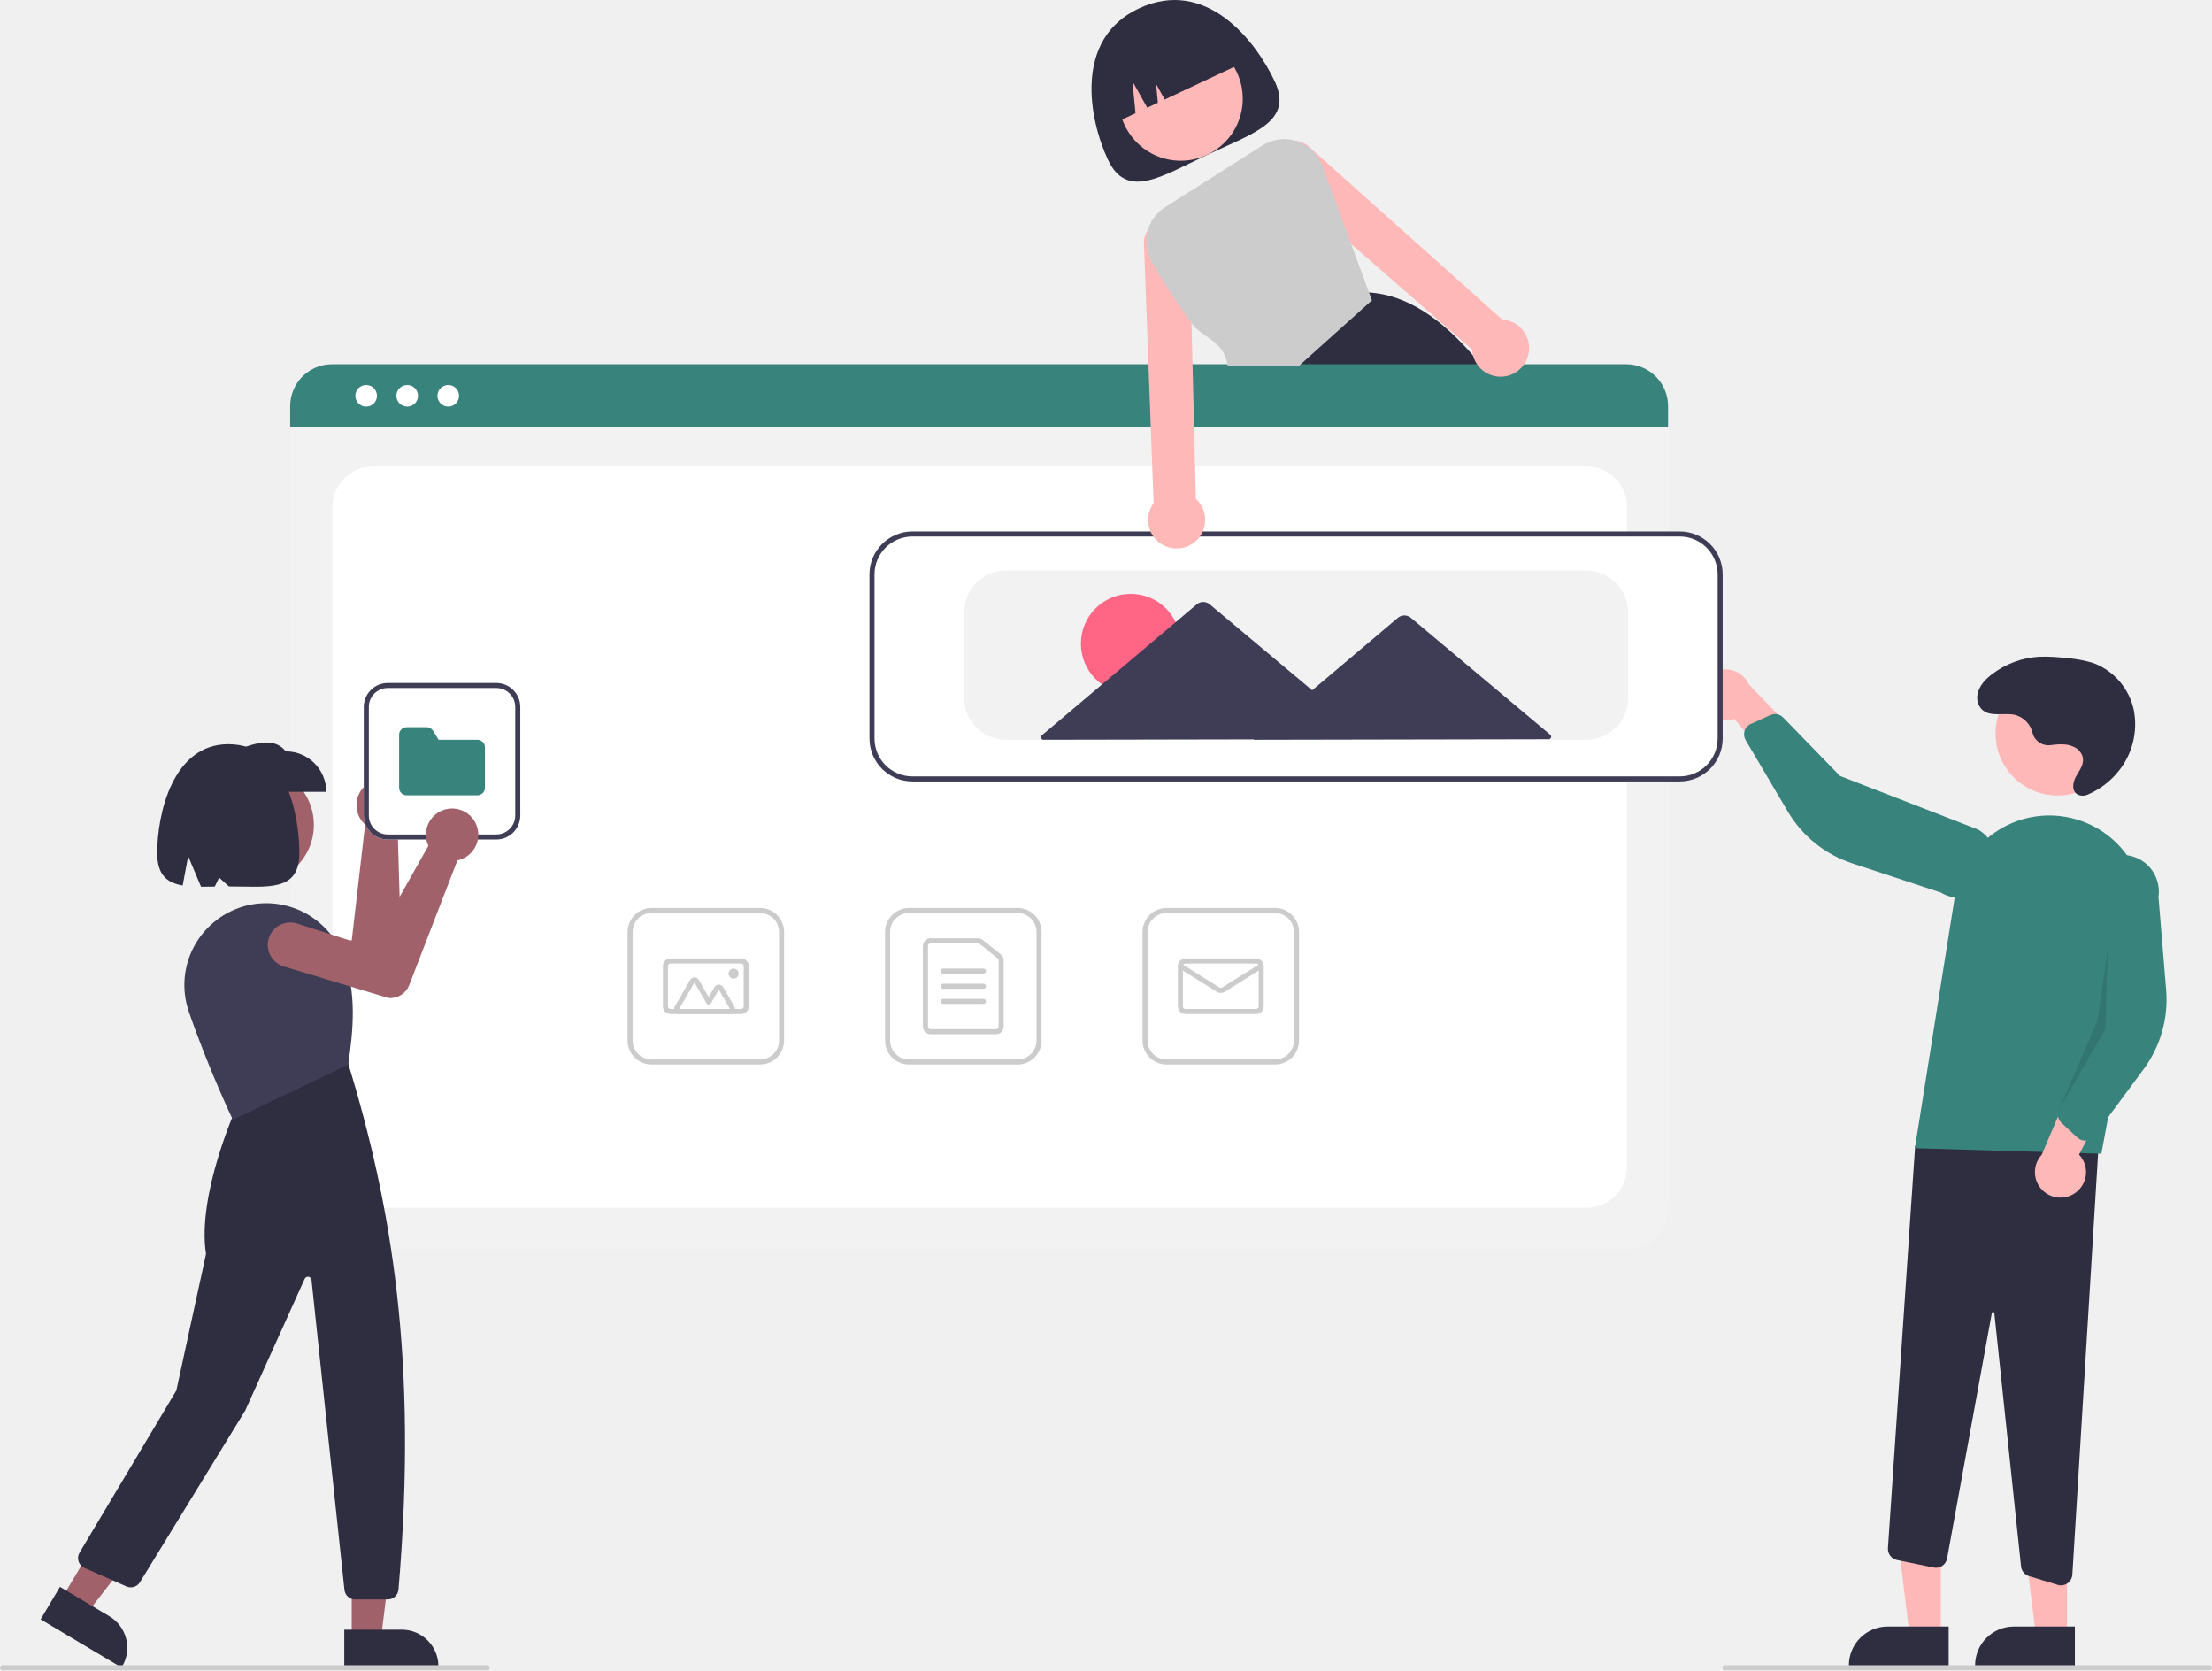
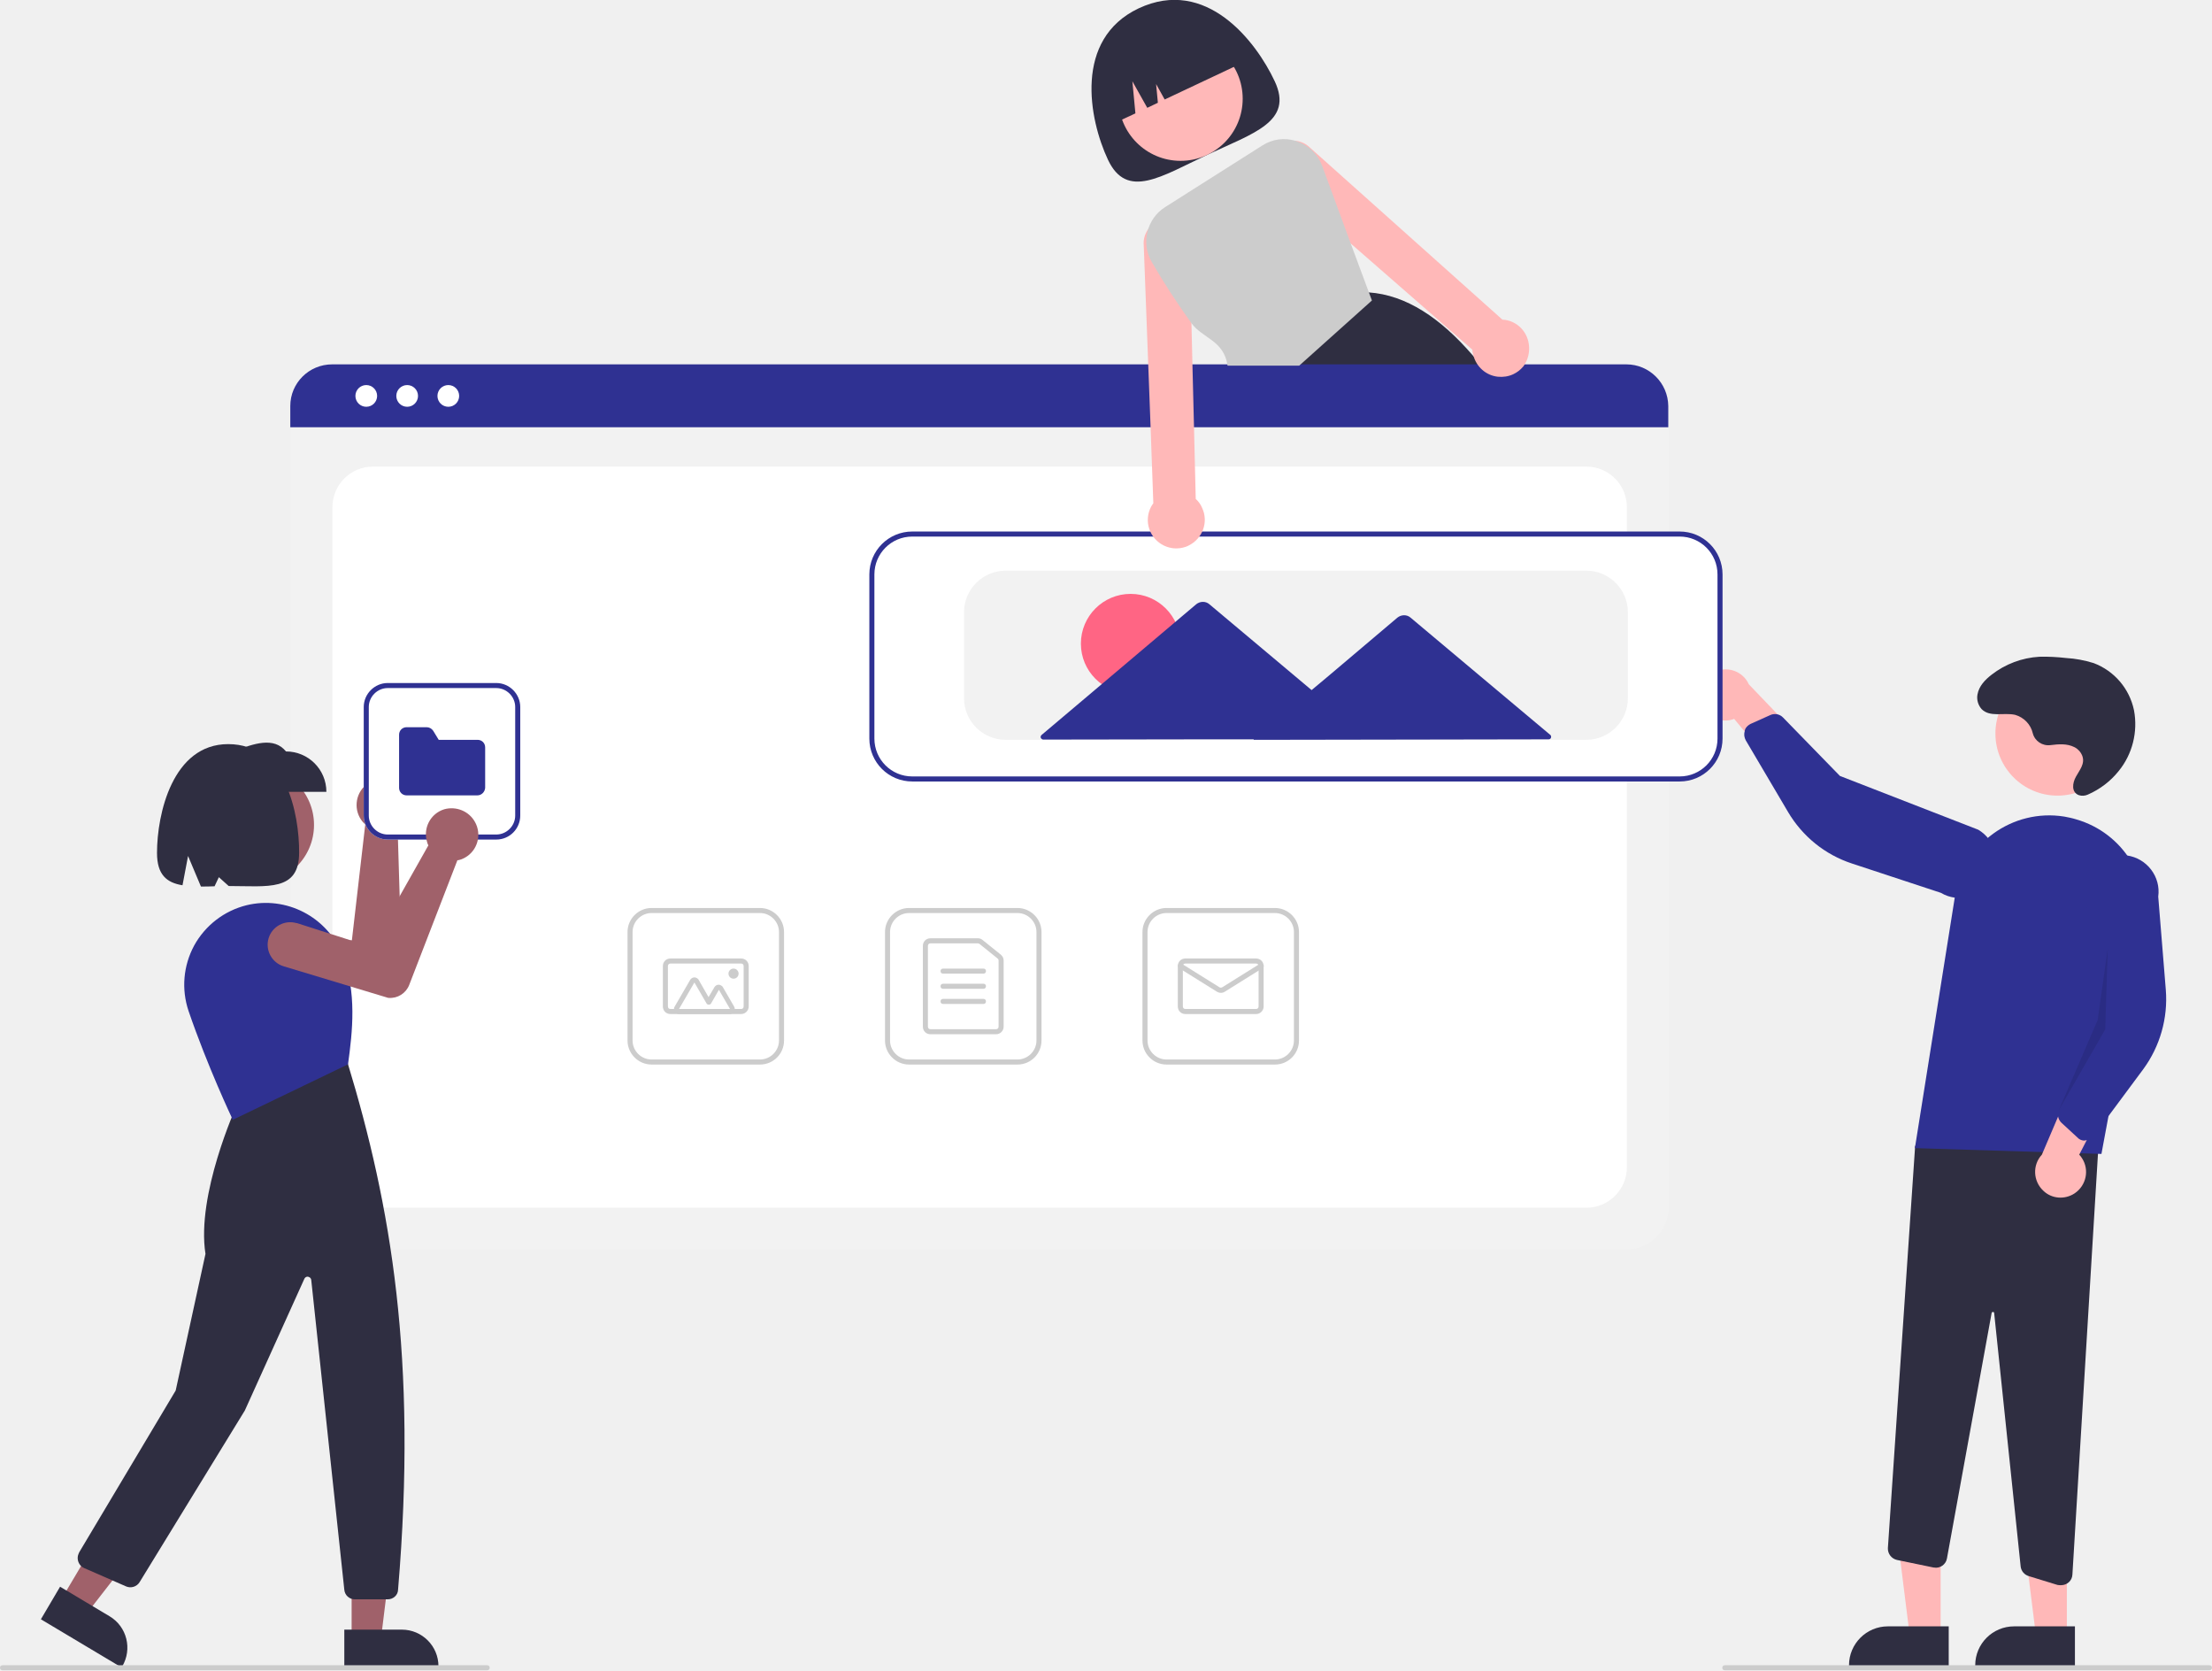
- <svg xmlns="http://www.w3.org/2000/svg" data-name="Layer 1" width="876.272" height="661.473" viewBox="0 0 876.272 661.473">
-   <path d="M685.834,138.655c7.516,15.995-8.411,20.526-26.655,29.099s-31.898,17.942-39.414,1.947-13.615-47.743,12.195-59.871C658.66,97.284,678.318,122.659,685.834,138.655Z" transform="translate(-180.8642 -106.4605)" fill="#2f2e41" />
-   <circle cx="467.746" cy="39.089" r="24.561" fill="#ffb8b8" />
-   <path d="M770.29,254.473c-.85-1.11-1.7-2.2-2.56-3.26q-1.665-2.07-3.35-4.01c-12.73-14.69-26.27-23.94-41.18-24.93h-.02l-.22-.02-29.71,28.96-10.1,9.84.22.54,5.45,13.57h95.49A234.834,234.834,0,0,0,770.29,254.473Z" transform="translate(-180.8642 -106.4605)" fill="#2f2e41" />
-   <path d="M621.902,155.438l0,0,8.792-4.131-1.225-12.683,5.879,10.496,4.202-1.975-.714-7.399,3.43,6.123,31.224-14.673,0,0a26,26,0,0,0-34.589-12.474l-4.525,2.126A26,26,0,0,0,621.902,155.438Z" transform="translate(-180.8642 -106.4605)" fill="#2f2e41" />
-   <path d="M825.39,601.261H312.552a16.519,16.519,0,0,1-16.5-16.5V276.607a12.102,12.102,0,0,1,12.088-12.088H829.593a12.311,12.311,0,0,1,12.297,12.297V584.761A16.519,16.519,0,0,1,825.39,601.261Z" transform="translate(-180.8642 -106.4605)" fill="#f2f2f2" />
-   <path d="M328.552,584.761h480.839a16,16,0,0,0,16-16V307.213a16,16,0,0,0-16-16H328.552a16,16,0,0,0-16,16V568.761A16,16,0,0,0,328.552,584.761Z" transform="translate(-180.8642 -106.4605)" fill="#fff" />
-   <path d="M841.66,275.663H295.82v-8.4a16.574,16.574,0,0,1,16.56-16.55H825.1a16.574,16.574,0,0,1,16.56,16.55Z" transform="translate(-180.8642 -106.4605)" fill="#39837D" />
-   <circle cx="145.051" cy="156.752" r="4.283" fill="#fff" />
-   <circle cx="161.31" cy="156.752" r="4.283" fill="#fff" />
-   <circle cx="177.569" cy="156.752" r="4.283" fill="#fff" />
-   <path d="M583.974,528.04h-43a9.511,9.511,0,0,1-9.5-9.5v-43a9.511,9.511,0,0,1,9.5-9.5h43a9.511,9.511,0,0,1,9.5,9.5v43A9.511,9.511,0,0,1,583.974,528.04Zm-43-60a7.508,7.508,0,0,0-7.5,7.5v43a7.508,7.508,0,0,0,7.5,7.5h43a7.508,7.508,0,0,0,7.5-7.5v-43a7.508,7.508,0,0,0-7.5-7.5Z" transform="translate(-180.8642 -106.4605)" fill="#ccc" />
-   <path d="M575.474,516.04h-26a3.003,3.003,0,0,1-3-3v-32a3.003,3.003,0,0,1,3-3h18.839a3.007,3.007,0,0,1,1.879.662l7.16,5.754a2.984,2.984,0,0,1,1.121,2.338v26.246A3.003,3.003,0,0,1,575.474,516.04Zm-26-36a1.001,1.001,0,0,0-1,1v32a1.001,1.001,0,0,0,1,1h26a1.001,1.001,0,0,0,1-1v-26.246a.995.995,0,0,0-.374-.779l-7.161-5.754a1.002,1.002,0,0,0-.626-.22Z" transform="translate(-180.8642 -106.4605)" fill="#ccc" />
-   <path d="M570.474,492.04h-16a1,1,0,0,1,0-2h16a1,1,0,0,1,0,2Z" transform="translate(-180.8642 -106.4605)" fill="#ccc" />
-   <path d="M570.474,498.04h-16a1,1,0,0,1,0-2h16a1,1,0,0,1,0,2Z" transform="translate(-180.8642 -106.4605)" fill="#ccc" />
-   <path d="M570.474,504.04h-16a1,1,0,0,1,0-2h16a1,1,0,0,1,0,2Z" transform="translate(-180.8642 -106.4605)" fill="#ccc" />
-   <path d="M685.974,528.04h-43a9.511,9.511,0,0,1-9.5-9.5v-43a9.511,9.511,0,0,1,9.5-9.5h43a9.511,9.511,0,0,1,9.5,9.5v43A9.511,9.511,0,0,1,685.974,528.04Zm-43-60a7.508,7.508,0,0,0-7.5,7.5v43a7.508,7.508,0,0,0,7.5,7.5h43a7.508,7.508,0,0,0,7.5-7.5v-43a7.508,7.508,0,0,0-7.5-7.5Z" transform="translate(-180.8642 -106.4605)" fill="#ccc" />
-   <path d="M678.474,508.04h-28a3.003,3.003,0,0,1-3-3v-16a3.003,3.003,0,0,1,3-3h28a3.003,3.003,0,0,1,3,3v16A3.003,3.003,0,0,1,678.474,508.04Zm-28-20a1.001,1.001,0,0,0-1,1v16a1.001,1.001,0,0,0,1,1h28a1.001,1.001,0,0,0,1-1v-16a1.001,1.001,0,0,0-1-1Z" transform="translate(-180.8642 -106.4605)" fill="#ccc" />
-   <path d="M664.474,499.678a3.003,3.003,0,0,1-1.59-.453l-14.94-9.337a1,1,0,0,1,1.061-1.696l14.94,9.337a1.006,1.006,0,0,0,1.06,0l14.939-9.337a1,1,0,0,1,1.061,1.696l-14.939,9.337A3.004,3.004,0,0,1,664.474,499.678Z" transform="translate(-180.8642 -106.4605)" fill="#ccc" />
-   <path d="M481.974,528.04h-43a9.511,9.511,0,0,1-9.5-9.5v-43a9.511,9.511,0,0,1,9.5-9.5h43a9.511,9.511,0,0,1,9.5,9.5v43A9.511,9.511,0,0,1,481.974,528.04Zm-43-60a7.508,7.508,0,0,0-7.5,7.5v43a7.508,7.508,0,0,0,7.5,7.5h43a7.508,7.508,0,0,0,7.5-7.5v-43a7.508,7.508,0,0,0-7.5-7.5Z" transform="translate(-180.8642 -106.4605)" fill="#ccc" />
-   <path d="M474.474,508.04h-28a3.003,3.003,0,0,1-3-3v-16a3.003,3.003,0,0,1,3-3h28a3.003,3.003,0,0,1,3,3v16A3.003,3.003,0,0,1,474.474,508.04Zm-28-20a1.001,1.001,0,0,0-1,1v16a1.001,1.001,0,0,0,1,1h28a1.001,1.001,0,0,0,1-1v-16a1.001,1.001,0,0,0-1-1Z" transform="translate(-180.8642 -106.4605)" fill="#ccc" />
-   <path d="M470.036,508.04h-20.124a2,2,0,0,1-1.732-3l6.062-10.5a2,2,0,0,1,3.464,0l3.915,6.781,2.268-3.929a2,2,0,0,1,3.464,0l4.415,7.647a2,2,0,0,1-1.732,3Zm0-2h0l-4.415-7.647-3.134,5.429a1.0 1,0,0,1-.866.5h0a1.0 1,0,0,1-.866-.5l-4.781-8.281-6.062,10.5Z" transform="translate(-180.8642 -106.4605)" fill="#ccc" />
-   <circle cx="290.61" cy="385.579" r="2" fill="#ccc" />
-   <polygon points="768.825 648.15 756.565 648.149 750.733 600.861 768.827 600.862 768.825 648.15" fill="#ffb8b8" />
-   <path d="M952.816,766.494l-39.531-.001v-.5a15.386,15.386,0,0,1,15.386-15.386h.001l24.144.001Z" transform="translate(-180.8642 -106.4605)" fill="#2f2e41" />
-   <polygon points="818.825 648.15 806.565 648.149 800.733 600.861 818.827 600.862 818.825 648.15" fill="#ffb8b8" />
-   <path d="M1002.816,766.494l-39.531-.001v-.5a15.386,15.386,0,0,1,15.386-15.386h.001l24.144.001Z" transform="translate(-180.8642 -106.4605)" fill="#2f2e41" />
-   <path d="M996.014,734.111l-11.354-3.454a4.493,4.493,0,0,1-3.166-3.833L970.908,626.498a.48.48,0,0,0-.479-.447.469.469,0,0,0-.51.409l-17.731,97.199a4.5,4.5,0,0,1-5.335,3.6L932.342,724.269a4.516,4.516,0,0,1-3.582-4.712l10.785-159.312,73.138-7.892-10.868,177.727a4.505,4.505,0,0,1-4.484,4.228A4.526,4.526,0,0,1,996.014,734.111Z" transform="translate(-180.8642 -106.4605)" fill="#2f2e41" />
-   <circle cx="815.08" cy="290.487" r="24.561" fill="#ffb8b8" />
-   <path d="M939.433,561.18l15.858-99.851a37.857,37.857,0,0,1,48.005-30.399h0a37.743,37.743,0,0,1,26.601,43.262l-16.591,89.172Z" transform="translate(-180.8642 -106.4605)" fill="#39837D" />
-   <path d="M1002.725,579.046a10.056,10.056,0,0,0,1.747-15.32l16.396-31.751-18.465,1.97-12.739,29.849a10.11,10.11,0,0,0,13.061,15.251Z" transform="translate(-180.8642 -106.4605)" fill="#ffb8b8" />
-   <path d="M1006.236,558.126a4.506,4.506,0,0,1-2.426-1.151l-6.273-5.797a4.515,4.515,0,0,1-1.092-5.054l12.537-29.718-1.779-58.72a14.497,14.497,0,1,1,28.727,3.919l3.041,36.912a46.373,46.373,0,0,1-8.938,31.397l-19.552,26.432a4.505,4.505,0,0,1-3.195,1.804A4.455,4.455,0,0,1,1006.236,558.126Z" transform="translate(-180.8642 -106.4605)" fill="#39837D" />
-   <path d="M854.505,383.566a10.056,10.056,0,0,0,13.426,7.582l22.846,27.478,5.385-17.772-22.52-23.369a10.11,10.11,0,0,0-19.137,6.081Z" transform="translate(-180.8642 -106.4605)" fill="#ffb8b8" />
-   <path d="M872.401,394.955a4.506,4.506,0,0,1,2.006-1.786l7.784-3.517a4.515,4.515,0,0,1,5.08.965l22.478,23.132,54.766,21.257a14.497,14.497,0,1,1-14.809,24.926l-35.177-11.592a46.374,46.374,0,0,1-25.427-20.472l-16.717-28.31a4.505,4.505,0,0,1-.415-3.646A4.454,4.454,0,0,1,872.401,394.955Z" transform="translate(-180.8642 -106.4605)" fill="#39837D" />
-   <polygon points="835.002 375.652 834.002 407.652 815.58 439.663 830.962 403.99 835.002 375.652" opacity="0.1" />
-   <path d="M993.13,401.563a6.423,6.423,0,0,1-7.031-4.702,9.764,9.764,0,0,0-6.951-7.274c-4.505-1.029-10.012,1.091-13.314-2.322a6.637,6.637,0,0,1-1.575-5.842c.608-3.317,2.981-5.823,5.563-7.827a34.062,34.062,0,0,1,18.866-7.051,67.677,67.677,0,0,1,10.621.528,47.009,47.009,0,0,1,10.864,1.985,25.576,25.576,0,0,1,16.002,18.68,29.528,29.528,0,0,1-6.057,24.13,31.702,31.702,0,0,1-12.161,9.259,4.744,4.744,0,0,1-3.606.183c-2.957-1.176-2.474-4.839-1.126-7.283,1.443-2.615,3.663-5.146,2.503-8.329a6.302,6.302,0,0,0-3.127-3.366c-2.94-1.499-6.228-1.145-9.389-.78Z" transform="translate(-180.8642 -106.4605)" fill="#2f2e41" />
-   <path d="M846.297,415.433h-304a16.519,16.519,0,0,1-16.5-16.5v-65a16.519,16.519,0,0,1,16.5-16.5h304a16.519,16.519,0,0,1,16.5,16.5v65A16.519,16.519,0,0,1,846.297,415.433Z" transform="translate(-180.8642 -106.4605)" fill="#fff" />
-   <path d="M846.297,415.933h-304a17.019,17.019,0,0,1-17-17v-65a17.019,17.019,0,0,1,17-17h304a17.019,17.019,0,0,1,17,17v65A17.019,17.019,0,0,1,846.297,415.933Zm-304-97a15.017,15.017,0,0,0-15,15v65a15.017,15.017,0,0,0,15,15h304a15.017,15.017,0,0,0,15-15v-65a15.017,15.017,0,0,0-15-15Z" transform="translate(-180.8642 -106.4605)" fill="#3f3d56" />
-   <path d="M809.297,399.433h-230a16.519,16.519,0,0,1-16.5-16.5v-34a16.519,16.519,0,0,1,16.5-16.5h230a16.519,16.519,0,0,1,16.5,16.5v34A16.519,16.519,0,0,1,809.297,399.433Z" transform="translate(-180.8642 -106.4605)" fill="#f2f2f2" />
-   <circle cx="447.928" cy="254.915" r="19.732" fill="#ff6584" />
-   <path d="M795.004,397.442l-27.853-23.36-27.372-22.956a4,4,0,0,0-5.153.01l-27.283,23.062-6.664,5.633-10.048-8.427-30.537-25.611a4,4,0,0,0-5.152.01l-30.438,25.728-30.917,26.133a1.0 1,0,0,0,.647,1.764l63.387-.122,20.064-.039-.196.166,59.808-.115,57.067-.11A1.0 1,0,0,0,795.004,397.442Z" transform="translate(-180.8642 -106.4605)" fill="#3f3d56" />
-   <path d="M1056.136,767.933h-192a1,1,0,0,1,0-2h192a1,1,0,0,1,0,2Z" transform="translate(-180.8642 -106.4605)" fill="#ccc" />
-   <path d="M784.92,238.373a11.221,11.221,0,0,0-7.25-5.1,10.301,10.301,0,0,0-1.66-.21l-76.19-68.12a9.015,9.015,0,0,0-5.63-2.69,7.67,7.67,0,0,0-1.27-.04,9.055,9.055,0,0,0-5.96,15.48l29.17,25.43,47.9,41.75a11.916,11.916,0,0,0,.35,2.33,11.266,11.266,0,0,0,9.67,8.37,11.092,11.092,0,0,0,6.05-1,11.407,11.407,0,0,0,3.88-2.97c.11-.13.21-.25.31-.39a11.293,11.293,0,0,0,.63-12.84Z" transform="translate(-180.8642 -106.4605)" fill="#ffb8b8" />
-   <path d="M654.6,304.023l-.71-28.86-.6-23.95-.41-16.76-.81-32.67a9.046,9.046,0,0,0-15.71-5.25,6.923,6.923,0,0,0-.75.96,8.936,8.936,0,0,0-1.56,6.05l1.78,47.67.89,23.95,1.14,30.55a12.047,12.047,0,0,0-.89,1.41,11.248,11.248,0,0,0-.71,8.84,11.311,11.311,0,0,0,15.56,6.63,11.301,11.301,0,0,0,2.78-18.57Z" transform="translate(-180.8642 -106.4605)" fill="#ffb8b8" />
-   <path d="M723.201,222.273l-7.07-19.15-11.44-31.02a16.006,16.006,0,0,0-9.95-9.68c-.18-.06-.37-.12-.55-.17a15.984,15.984,0,0,0-13.24,1.82l-38.53,24.44a16.093,16.093,0,0,0-5.27,21.75,276.323,276.323,0,0,0,15.73,24.19c4.49,6.11,12.85,6.76,14.3,16.76h28.41l28.76-25.82Z" transform="translate(-180.8642 -106.4605)" fill="#ccc" />
-   <circle cx="101.165" cy="326.682" r="23.172" fill="#a0616a" />
-   <path d="M338.916,417.193q.343.273.664.578a10.38,10.38,0,0,1-.417,15.484,9.722,9.722,0,0,1-.814.613l1.568,52.945a8.061,8.061,0,0,1-5.545,7.867l-.096.021-42.989,4.578a8.899,8.899,0,1,1-1.722-17.713l30.644-2.699,5.3-45.851a9.876,9.876,0,0,1-.972-.99,10.38,10.38,0,0,1,14.378-14.833Z" transform="translate(-180.8642 -106.4605)" fill="#a0616a" />
-   <polygon points="139.328 649.174 150.895 649.174 156.397 604.561 139.326 604.561 139.328 649.174" fill="#a0616a" />
-   <path d="M317.242,751.858l22.778-.001h.001a14.516,14.516,0,0,1,14.516,14.516v.472l-37.294.001Z" transform="translate(-180.8642 -106.4605)" fill="#2f2e41" />
-   <polygon points="24.366 633.182 34.304 639.099 61.857 603.582 47.189 594.849 24.366 633.182" fill="#a0616a" />
-   <path d="M204.627,734.889l19.572,11.653.001 0a14.516,14.516,0,0,1,5.046,19.899l-.241.405L196.96,747.767Z" transform="translate(-180.8642 -106.4605)" fill="#2f2e41" />
-   <path d="M334.488,739.877H321.536a4.238,4.238,0,0,1-4.221-3.797L304.258,613.343a1.415,1.415,0,0,0-2.697-.433l-23.555,52.159-41.704,68.003a4.266,4.266,0,0,1-5.329,1.666l-16.66-7.33a4.247,4.247,0,0,1-1.935-6.064l38.337-64.192,11.758-54.085c-3.698-23.455,12.155-58.326,12.316-58.676l.079-.17,43.668-17.068.219.268c17.221,56.514,27.715,117.332,19.967,208.568A4.274,4.274,0,0,1,334.488,739.877Z" transform="translate(-180.8642 -106.4605)" fill="#2f2e41" />
-   <path d="M273.107,549.934l-.203-.427c-.097-.205-9.807-20.684-17.292-42.571a32.285,32.285,0,0,1,2.239-25.873,32.637,32.637,0,0,1,20.813-16.004h0A32.677,32.677,0,0,1,316.591,484.627c5.937,14.847,4.045,30.695,2.264,43.157l-.035.25-.227.109Z" transform="translate(-180.8642 -106.4605)" fill="#3f3d56" />
-   <path d="M310.124,420.054H273.33V404.015c8.076-3.208,15.978-5.937,20.756,0a16.038,16.038,0,0,1,16.038,16.038Z" transform="translate(-180.8642 -106.4605)" fill="#2f2e41" />
-   <path d="M271.293,401.185c-21.996,0-28.153,27.571-28.153,43.126,0,8.674,3.923,11.777,10.088,12.827l2.177-11.611,5.099,12.111c1.732.009,3.551-.025,5.437-.06l1.729-3.56,3.855,3.496c15.441.023,27.921,2.274,27.921-13.203C299.445,428.756,294.046,401.185,271.293,401.185Z" transform="translate(-180.8642 -106.4605)" fill="#2f2e41" />
-   <path d="M373.864,767.933h-192a1,1,0,1,1,0-2h192a1,1,0,0,1,0,2Z" transform="translate(-180.8642 -106.4605)" fill="#ccc" />
-   <path d="M377.474,438.933h-43a9.511,9.511,0,0,1-9.5-9.5v-43a9.511,9.511,0,0,1,9.5-9.5h43a9.511,9.511,0,0,1,9.5,9.5v43A9.511,9.511,0,0,1,377.474,438.933Z" transform="translate(-180.8642 -106.4605)" fill="#fff" />
-   <path d="M377.474,438.933h-43a9.511,9.511,0,0,1-9.5-9.5v-43a9.511,9.511,0,0,1,9.5-9.5h43a9.511,9.511,0,0,1,9.5,9.5v43A9.511,9.511,0,0,1,377.474,438.933Zm-43-60a7.508,7.508,0,0,0-7.5,7.5v43a7.508,7.508,0,0,0,7.5,7.5h43a7.508,7.508,0,0,0,7.5-7.5v-43a7.508,7.508,0,0,0-7.5-7.5Z" transform="translate(-180.8642 -106.4605)" fill="#3f3d56" />
-   <path d="M369.974,421.433h-28a3.003,3.003,0,0,1-3-3v-21a3.003,3.003,0,0,1,3-3h7.882a2.981,2.981,0,0,1,2.555,1.427l2.198,3.573h15.364a3.003,3.003,0,0,1,3,3v16A3.003,3.003,0,0,1,369.974,421.433Z" transform="translate(-180.8642 -106.4605)" fill="#39837D" />
-   <path d="M369.064,432.042q.21.384.388.79a10.38,10.38,0,0,1-6.393,14.109,9.72,9.72,0,0,1-.988.25l-19.099,49.405a8.061,8.061,0,0,1-8.163,5.099l-.096-.018-41.397-12.462a8.899,8.899,0,1,1,5.286-16.993l29.29,9.404,22.676-40.202a9.876,9.876,0,0,1-.511-1.289,10.38,10.38,0,0,1,19.007-8.091Z" transform="translate(-180.8642 -106.4605)" fill="#a0616a" />
+ <svg xmlns="http://www.w3.org/2000/svg" version="1.1" id="Layer_1" x="0px" y="0px" viewBox="0 0 876.3 661.5" style="enable-background:new 0 0 876.3 661.5;" xml:space="preserve">
+   <style type="text/css">
+ 	.st0{fill:#2F2E41;}
+ 	.st1{fill:#FFB8B8;}
+ 	.st2{fill:#F2F2F2;}
+ 	.st3{fill:#FFFFFF;}
+ 	.st4{fill:#2F3192;}
+ 	.st5{fill:#CCCCCC;}
+ 	.st6{opacity:0.1;enable-background:new    ;}
+ 	.st7{fill:#FF6584;}
+ 	.st8{fill:#A0616A;}
+ </style>
+   <path class="st0" d="M505,32.2c7.5,16-8.4,20.5-26.7,29.1s-31.9,17.9-39.4,1.9s-13.6-47.7,12.2-59.9C477.8-9.2,497.5,16.2,505,32.2z  " />
+   <circle class="st1" cx="467.7" cy="39.1" r="24.6" />
+   <path class="st0" d="M589.4,148c-0.9-1.1-1.7-2.2-2.6-3.3c-1.1-1.4-2.2-2.7-3.4-4c-12.7-14.7-26.3-23.9-41.2-24.9h0l-0.2,0l-29.7,29  l-10.1,9.8l0.2,0.5l5.4,13.6h95.5C599.1,161.6,594.5,154.7,589.4,148z" />
+   <path class="st0" d="M441,49L441,49l8.8-4.1l-1.2-12.7l5.9,10.5l4.2-2l-0.7-7.4l3.4,6.1l31.2-14.7l0,0c-6.1-13-21.6-18.6-34.6-12.5  l-4.5,2.1C440.5,20.5,434.9,36,441,49z" />
+   <path class="st2" d="M644.5,494.8H131.7c-9.1,0-16.5-7.4-16.5-16.5V170.1c0-6.7,5.4-12.1,12.1-12.1h521.5c6.8,0,12.3,5.5,12.3,12.3  v307.9C661,487.4,653.6,494.8,644.5,494.8z" />
+   <path class="st3" d="M147.7,478.3h480.8c8.8,0,16-7.2,16-16V200.8c0-8.8-7.2-16-16-16H147.7c-8.8,0-16,7.2-16,16v261.5  C131.7,471.1,138.9,478.3,147.7,478.3z" />
+   <path class="st4" d="M660.8,169.2H115v-8.4c0-9.1,7.4-16.5,16.6-16.5h512.7c9.1,0,16.5,7.4,16.6,16.5V169.2z" />
+   <circle class="st3" cx="145.1" cy="156.8" r="4.3" />
+   <circle class="st3" cx="161.3" cy="156.8" r="4.3" />
+   <circle class="st3" cx="177.6" cy="156.8" r="4.3" />
+   <path class="st5" d="M403.1,421.6h-43c-5.2,0-9.5-4.3-9.5-9.5v-43c0-5.2,4.3-9.5,9.5-9.5h43c5.2,0,9.5,4.3,9.5,9.5v43  C412.6,417.3,408.4,421.6,403.1,421.6z M360.1,361.6c-4.1,0-7.5,3.4-7.5,7.5v43c0,4.1,3.4,7.5,7.5,7.5h43c4.1,0,7.5-3.4,7.5-7.5v-43  c0-4.1-3.4-7.5-7.5-7.5H360.1z" />
+   <path class="st5" d="M394.6,409.6h-26c-1.7,0-3-1.3-3-3v-32c0-1.7,1.3-3,3-3h18.8c0.7,0,1.3,0.2,1.9,0.7l7.2,5.8  c0.7,0.6,1.1,1.4,1.1,2.3v26.2C397.6,408.2,396.3,409.6,394.6,409.6z M368.6,373.6c-0.6,0-1,0.4-1,1v32c0,0.6,0.4,1,1,1h26  c0.6,0,1-0.4,1-1v-26.2c0-0.3-0.1-0.6-0.4-0.8l-7.2-5.8c-0.2-0.1-0.4-0.2-0.6-0.2H368.6z" />
+   <path class="st5" d="M389.6,385.6h-16c-0.6,0-1-0.4-1-1s0.4-1,1-1h16c0.6,0,1,0.4,1,1S390.2,385.6,389.6,385.6z" />
+   <path class="st5" d="M389.6,391.6h-16c-0.6,0-1-0.4-1-1s0.4-1,1-1h16c0.6,0,1,0.4,1,1S390.2,391.6,389.6,391.6z" />
+   <path class="st5" d="M389.6,397.6h-16c-0.6,0-1-0.4-1-1s0.4-1,1-1h16c0.6,0,1,0.4,1,1S390.2,397.6,389.6,397.6z" />
+   <path class="st5" d="M505.1,421.6h-43c-5.2,0-9.5-4.3-9.5-9.5v-43c0-5.2,4.3-9.5,9.5-9.5h43c5.2,0,9.5,4.3,9.5,9.5v43  C514.6,417.3,510.4,421.6,505.1,421.6z M462.1,361.6c-4.1,0-7.5,3.4-7.5,7.5v43c0,4.1,3.4,7.5,7.5,7.5h43c4.1,0,7.5-3.4,7.5-7.5v-43  c0-4.1-3.4-7.5-7.5-7.5H462.1z" />
+   <path class="st5" d="M497.6,401.6h-28c-1.7,0-3-1.3-3-3v-16c0-1.7,1.3-3,3-3h28c1.7,0,3,1.3,3,3v16  C500.6,400.2,499.3,401.6,497.6,401.6z M469.6,381.6c-0.6,0-1,0.4-1,1v16c0,0.6,0.4,1,1,1h28c0.6,0,1-0.4,1-1v-16c0-0.6-0.4-1-1-1  H469.6z" />
+   <path class="st5" d="M483.6,393.2c-0.6,0-1.1-0.2-1.6-0.5l-14.9-9.3c-0.5-0.3-0.6-0.9-0.3-1.4c0.3-0.5,0.9-0.6,1.4-0.3l14.9,9.3  c0.3,0.2,0.7,0.2,1.1,0l14.9-9.3c0.5-0.3,1.1-0.1,1.4,0.3c0.3,0.5,0.1,1.1-0.3,1.4l-14.9,9.3C484.7,393.1,484.2,393.2,483.6,393.2z" />
+   <path class="st5" d="M301.1,421.6h-43c-5.2,0-9.5-4.3-9.5-9.5v-43c0-5.2,4.3-9.5,9.5-9.5h43c5.2,0,9.5,4.3,9.5,9.5v43  C310.6,417.3,306.4,421.6,301.1,421.6z M258.1,361.6c-4.1,0-7.5,3.4-7.5,7.5v43c0,4.1,3.4,7.5,7.5,7.5h43c4.1,0,7.5-3.4,7.5-7.5v-43  c0-4.1-3.4-7.5-7.5-7.5H258.1z" />
+   <path class="st5" d="M293.6,401.6h-28c-1.7,0-3-1.3-3-3v-16c0-1.7,1.3-3,3-3h28c1.7,0,3,1.3,3,3v16  C296.6,400.2,295.3,401.6,293.6,401.6z M265.6,381.6c-0.6,0-1,0.4-1,1v16c0,0.6,0.4,1,1,1h28c0.6,0,1-0.4,1-1v-16c0-0.6-0.4-1-1-1  H265.6z" />
+   <path class="st5" d="M289.2,401.6H269c-1.1,0-2-0.9-2-2c0-0.4,0.1-0.7,0.3-1l6.1-10.5c0.6-1,1.8-1.3,2.7-0.7  c0.3,0.2,0.6,0.4,0.7,0.7l3.9,6.8l2.3-3.9c0.6-1,1.8-1.3,2.7-0.7c0.3,0.2,0.6,0.4,0.7,0.7l4.4,7.6c0.6,1,0.2,2.2-0.7,2.7  C289.9,401.5,289.5,401.6,289.2,401.6L289.2,401.6z M289.2,399.6L289.2,399.6l-4.4-7.6l-3.1,5.4c-0.2,0.3-0.5,0.5-0.9,0.5l0,0  c-0.4,0-0.7-0.2-0.9-0.5l-4.8-8.3l-6.1,10.5H289.2z" />
+   <circle class="st5" cx="290.6" cy="385.6" r="2" />
+   <polygon class="st1" points="768.8,648.2 756.6,648.1 750.7,600.9 768.8,600.9 " />
+   <path class="st0" d="M772,660l-39.5,0v-0.5c0-8.5,6.9-15.4,15.4-15.4c0,0,0,0,0,0h0l24.1,0L772,660z" />
+   <polygon class="st1" points="818.8,648.2 806.6,648.1 800.7,600.9 818.8,600.9 " />
+   <path class="st0" d="M822,660l-39.5,0v-0.5c0-8.5,6.9-15.4,15.4-15.4c0,0,0,0,0,0h0l24.1,0L822,660z" />
+   <path class="st0" d="M815.1,627.7l-11.4-3.5c-1.7-0.5-3-2-3.2-3.8L790,520c0-0.3-0.2-0.4-0.5-0.4c-0.3,0-0.5,0.2-0.5,0.4l-17.7,97.2  c-0.4,2.4-2.8,4.1-5.2,3.6c0,0-0.1,0-0.1,0l-14.5-3c-2.2-0.5-3.7-2.5-3.6-4.7l10.8-159.3l73.1-7.9L821,623.6  c-0.1,2.4-2.1,4.2-4.5,4.2C816,627.8,815.6,627.8,815.1,627.7z" />
+   <circle class="st1" cx="815.1" cy="290.5" r="24.6" />
+   <path class="st4" d="M758.6,454.7l15.9-99.9c3.3-20.6,22.7-34.7,43.3-31.4c1.6,0.3,3.1,0.6,4.7,1.1l0,0  c18.7,5.4,30.2,24.1,26.6,43.3l-16.6,89.2L758.6,454.7z" />
+   <path class="st1" d="M821.9,472.6c4.6-3.1,5.9-9.3,2.9-13.9c-0.3-0.5-0.7-1-1.1-1.4l16.4-31.8l-18.5,2l-12.7,29.8  c-3.8,4.1-3.5,10.5,0.6,14.3C812.8,474.8,818,475.2,821.9,472.6L821.9,472.6z" />
+   <path class="st4" d="M825.4,451.7c-0.9-0.1-1.8-0.5-2.4-1.2l-6.3-5.8c-1.4-1.3-1.8-3.3-1.1-5.1l12.5-29.7l-1.8-58.7  c1.1-7.9,8.4-13.5,16.3-12.4c7.9,1.1,13.5,8.4,12.4,16.3c0,0,0,0,0,0l3,36.9c0.9,11.2-2.3,22.4-8.9,31.4l-19.6,26.4  c-0.8,1-1.9,1.7-3.2,1.8C826.1,451.7,825.7,451.7,825.4,451.7z" />
+   <path class="st1" d="M673.6,277.1c1,5.5,6.3,9.1,11.7,8.1c0.6-0.1,1.2-0.3,1.7-0.5l22.8,27.5l5.4-17.8L692.8,271  c-2.3-5.1-8.3-7.3-13.4-5C675.1,267.9,672.8,272.5,673.6,277.1z" />
+   <path class="st4" d="M691.5,288.5c0.5-0.8,1.2-1.4,2-1.8l7.8-3.5c1.7-0.8,3.8-0.4,5.1,1l22.5,23.1l54.8,21.3  c6.9,4.1,9.2,13,5.1,19.9c-4.1,6.9-13,9.2-19.9,5.1c0,0,0,0,0,0l-35.2-11.6c-10.7-3.5-19.7-10.8-25.4-20.5l-16.7-28.3  c-0.6-1.1-0.8-2.4-0.4-3.6C691.2,289.1,691.4,288.8,691.5,288.5z" />
+   <polygon class="st6" points="835,375.7 834,407.7 815.6,439.7 831,404 " />
+   <path class="st0" d="M812.3,295.1c-3.2,0.4-6.2-1.6-7-4.7c-0.8-3.5-3.5-6.3-7-7.3c-4.5-1-10,1.1-13.3-2.3c-1.4-1.6-2-3.8-1.6-5.8  c0.6-3.3,3-5.8,5.6-7.8c5.4-4.2,12-6.7,18.9-7.1c3.5-0.1,7.1,0.1,10.6,0.5c3.7,0.2,7.3,0.9,10.9,2c8.2,3.1,14.2,10.1,16,18.7  c1.6,8.5-0.6,17.4-6.1,24.1c-3.2,4-7.4,7.2-12.2,9.3c-1.1,0.5-2.4,0.6-3.6,0.2c-3-1.2-2.5-4.8-1.1-7.3c1.4-2.6,3.7-5.1,2.5-8.3  c-0.6-1.5-1.7-2.7-3.1-3.4C818.8,294.4,815.5,294.7,812.3,295.1L812.3,295.1z" />
+   <path class="st3" d="M665.4,309h-304c-9.1,0-16.5-7.4-16.5-16.5v-65c0-9.1,7.4-16.5,16.5-16.5h304c9.1,0,16.5,7.4,16.5,16.5v65  C681.9,301.6,674.5,309,665.4,309z" />
+   <path class="st4" d="M665.4,309.5h-304c-9.4,0-17-7.6-17-17v-65c0-9.4,7.6-17,17-17h304c9.4,0,17,7.6,17,17v65  C682.4,301.9,674.8,309.5,665.4,309.5z M361.4,212.5c-8.3,0-15,6.7-15,15v65c0,8.3,6.7,15,15,15h304c8.3,0,15-6.7,15-15v-65  c0-8.3-6.7-15-15-15H361.4z" />
+   <path class="st2" d="M628.4,293h-230c-9.1,0-16.5-7.4-16.5-16.5v-34c0-9.1,7.4-16.5,16.5-16.5h230c9.1,0,16.5,7.4,16.5,16.5v34  C644.9,285.6,637.5,293,628.4,293z" />
+   <circle class="st7" cx="447.9" cy="254.9" r="19.7" />
+   <path class="st4" d="M614.1,291l-27.9-23.4l-27.4-23c-1.5-1.3-3.7-1.2-5.2,0l-27.3,23.1l-6.7,5.6l-10-8.4l-30.5-25.6  c-1.5-1.3-3.7-1.2-5.2,0l-30.4,25.7l-30.9,26.1c-0.4,0.4-0.5,1-0.1,1.4c0.2,0.2,0.5,0.4,0.8,0.4l63.4-0.1l20.1,0l-0.2,0.2l59.8-0.1  l57.1-0.1c0.6,0,1-0.4,1-1C614.5,291.5,614.4,291.2,614.1,291z" />
+   <path class="st5" d="M875.3,661.5h-192c-0.6,0-1-0.4-1-1s0.4-1,1-1h192c0.6,0,1,0.4,1,1S875.8,661.5,875.3,661.5z" />
+   <path class="st1" d="M604.1,131.9c-1.6-2.6-4.2-4.5-7.2-5.1c-0.5-0.1-1.1-0.2-1.7-0.2L519,58.5c-1.5-1.5-3.5-2.5-5.6-2.7  c-0.4,0-0.8-0.1-1.3,0c-5,0.2-8.9,4.5-8.6,9.5c0.1,2.3,1.1,4.4,2.7,6l29.2,25.4l47.9,41.8c0,0.8,0.2,1.6,0.4,2.3  c1.2,4.5,5,7.9,9.7,8.4c2.1,0.2,4.2-0.1,6.1-1c1.5-0.7,2.8-1.7,3.9-3c0.1-0.1,0.2-0.2,0.3-0.4C606.3,141,606.5,135.9,604.1,131.9  L604.1,131.9z" />
+   <path class="st1" d="M473.7,197.6l-0.7-28.9l-0.6-24L472,128l-0.8-32.7c-0.5-5-4.9-8.6-9.8-8.2c-2.3,0.2-4.4,1.3-5.9,2.9  c-0.3,0.3-0.5,0.6-0.8,1c-1.2,1.8-1.8,3.9-1.6,6.1l1.8,47.7l0.9,24l1.1,30.5c-0.3,0.4-0.6,0.9-0.9,1.4c-1.4,2.7-1.7,5.9-0.7,8.8  c2,5.9,8.4,9.1,14.3,7.1c0.4-0.1,0.8-0.3,1.2-0.5c5.6-2.7,8.1-9.4,5.4-15C475.7,199.8,474.8,198.6,473.7,197.6L473.7,197.6z" />
+   <path class="st5" d="M542.3,115.8l-7.1-19.1l-11.4-31c-1.7-4.6-5.3-8.1-10-9.7c-0.2-0.1-0.4-0.1-0.5-0.2c-4.5-1.4-9.3-0.7-13.2,1.8  l-38.5,24.4c-7.3,4.6-9.7,14.3-5.3,21.8c4.8,8.3,10.1,16.4,15.7,24.2c4.5,6.1,12.9,6.8,14.3,16.8h28.4l28.8-25.8L542.3,115.8z" />
+   <circle class="st8" cx="101.2" cy="326.7" r="23.2" />
+   <path class="st8" d="M158.1,310.7c0.2,0.2,0.4,0.4,0.7,0.6c4.2,3.9,4.4,10.5,0.4,14.7c-0.3,0.3-0.6,0.6-0.9,0.8  c-0.3,0.2-0.5,0.4-0.8,0.6l1.6,52.9c0.1,3.6-2.2,6.8-5.5,7.9l-0.1,0l-43,4.6c-4.9,0.5-9.3-3-9.8-7.9c-0.5-4.9,3-9.3,7.9-9.8  c0.1,0,0.1,0,0.2,0l30.6-2.7l5.3-45.9c-0.3-0.3-0.7-0.6-1-1c-3.7-4.4-3.1-10.9,1.2-14.6C148.7,307.7,154.2,307.7,158.1,310.7  L158.1,310.7z" />
+   <polygon class="st8" points="139.3,649.2 150.9,649.2 156.4,604.6 139.3,604.6 " />
+   <path class="st0" d="M136.4,645.4l22.8,0h0c8,0,14.5,6.5,14.5,14.5c0,0,0,0,0,0v0.5l-37.3,0L136.4,645.4z" />
+   <polygon class="st8" points="24.4,633.2 34.3,639.1 61.9,603.6 47.2,594.8 " />
+   <path class="st0" d="M23.8,628.4l19.6,11.7l0,0c6.9,4.1,9.1,13,5,19.9c0,0,0,0,0,0l-0.2,0.4l-32-19.1L23.8,628.4z" />
+   <path class="st0" d="M153.6,633.4h-13c-2.2,0-4-1.6-4.2-3.8l-13.1-122.7c-0.1-0.8-0.8-1.3-1.6-1.3c-0.5,0.1-0.9,0.4-1.1,0.8  l-23.6,52.2l-41.7,68c-1.1,1.8-3.4,2.5-5.3,1.7l-16.7-7.3c-2.1-0.9-3.1-3.5-2.2-5.6c0.1-0.2,0.2-0.3,0.2-0.5l38.3-64.2l11.8-54.1  c-3.7-23.5,12.2-58.3,12.3-58.7l0.1-0.2l43.7-17.1l0.2,0.3c17.2,56.5,27.7,117.3,20,208.6C157.7,631.7,155.8,633.4,153.6,633.4z" />
+   <path class="st4" d="M92.2,443.5L92,443c-0.1-0.2-9.8-20.7-17.3-42.6c-2.9-8.6-2.1-17.9,2.2-25.9c4.4-8,11.9-13.8,20.8-16l0,0  c15.7-3.8,31.9,4.6,37.9,19.6c5.9,14.8,4,30.7,2.3,43.2l0,0.2l-0.2,0.1L92.2,443.5z" />
+   <path class="st0" d="M129.3,313.6H92.5v-16c8.1-3.2,16-5.9,20.8,0C122.1,297.6,129.3,304.7,129.3,313.6L129.3,313.6z" />
+   <path class="st0" d="M90.4,294.7c-22,0-28.2,27.6-28.2,43.1c0,8.7,3.9,11.8,10.1,12.8l2.2-11.6l5.1,12.1c1.7,0,3.6,0,5.4-0.1  l1.7-3.6l3.9,3.5c15.4,0,27.9,2.3,27.9-13.2C118.6,322.3,113.2,294.7,90.4,294.7z" />
+   <path class="st5" d="M193,661.5H1c-0.6,0-1-0.4-1-1s0.4-1,1-1h192c0.6,0,1,0.4,1,1S193.6,661.5,193,661.5z" />
+   <path class="st3" d="M196.6,332.5h-43c-5.2,0-9.5-4.3-9.5-9.5v-43c0-5.2,4.3-9.5,9.5-9.5h43c5.2,0,9.5,4.3,9.5,9.5v43  C206.1,328.2,201.9,332.5,196.6,332.5z" />
+   <path class="st4" d="M196.6,332.5h-43c-5.2,0-9.5-4.3-9.5-9.5v-43c0-5.2,4.3-9.5,9.5-9.5h43c5.2,0,9.5,4.3,9.5,9.5v43  C206.1,328.2,201.9,332.5,196.6,332.5z M153.6,272.5c-4.1,0-7.5,3.4-7.5,7.5v43c0,4.1,3.4,7.5,7.5,7.5h43c4.1,0,7.5-3.4,7.5-7.5v-43  c0-4.1-3.4-7.5-7.5-7.5H153.6z" />
+   <path class="st4" d="M189.1,315h-28c-1.7,0-3-1.3-3-3v-21c0-1.7,1.3-3,3-3h7.9c1,0,2,0.5,2.6,1.4l2.2,3.6h15.4c1.7,0,3,1.3,3,3v16  C192.1,313.6,190.8,315,189.1,315z" />
+   <path class="st8" d="M188.2,325.6c0.1,0.3,0.3,0.5,0.4,0.8c2.3,5.2,0,11.4-5.3,13.7c-0.4,0.2-0.7,0.3-1.1,0.4  c-0.3,0.1-0.7,0.2-1,0.2l-19.1,49.4c-1.3,3.3-4.6,5.4-8.2,5.1l-0.1,0l-41.4-12.5c-4.7-1.4-7.4-6.4-6-11.1c1.4-4.7,6.4-7.4,11.1-6  c0.1,0,0.1,0,0.2,0l29.3,9.4l22.7-40.2c-0.2-0.4-0.4-0.8-0.5-1.3c-1.7-5.5,1.3-11.3,6.8-13C180.7,319.2,185.8,321.2,188.2,325.6  L188.2,325.6z" />
</svg>
